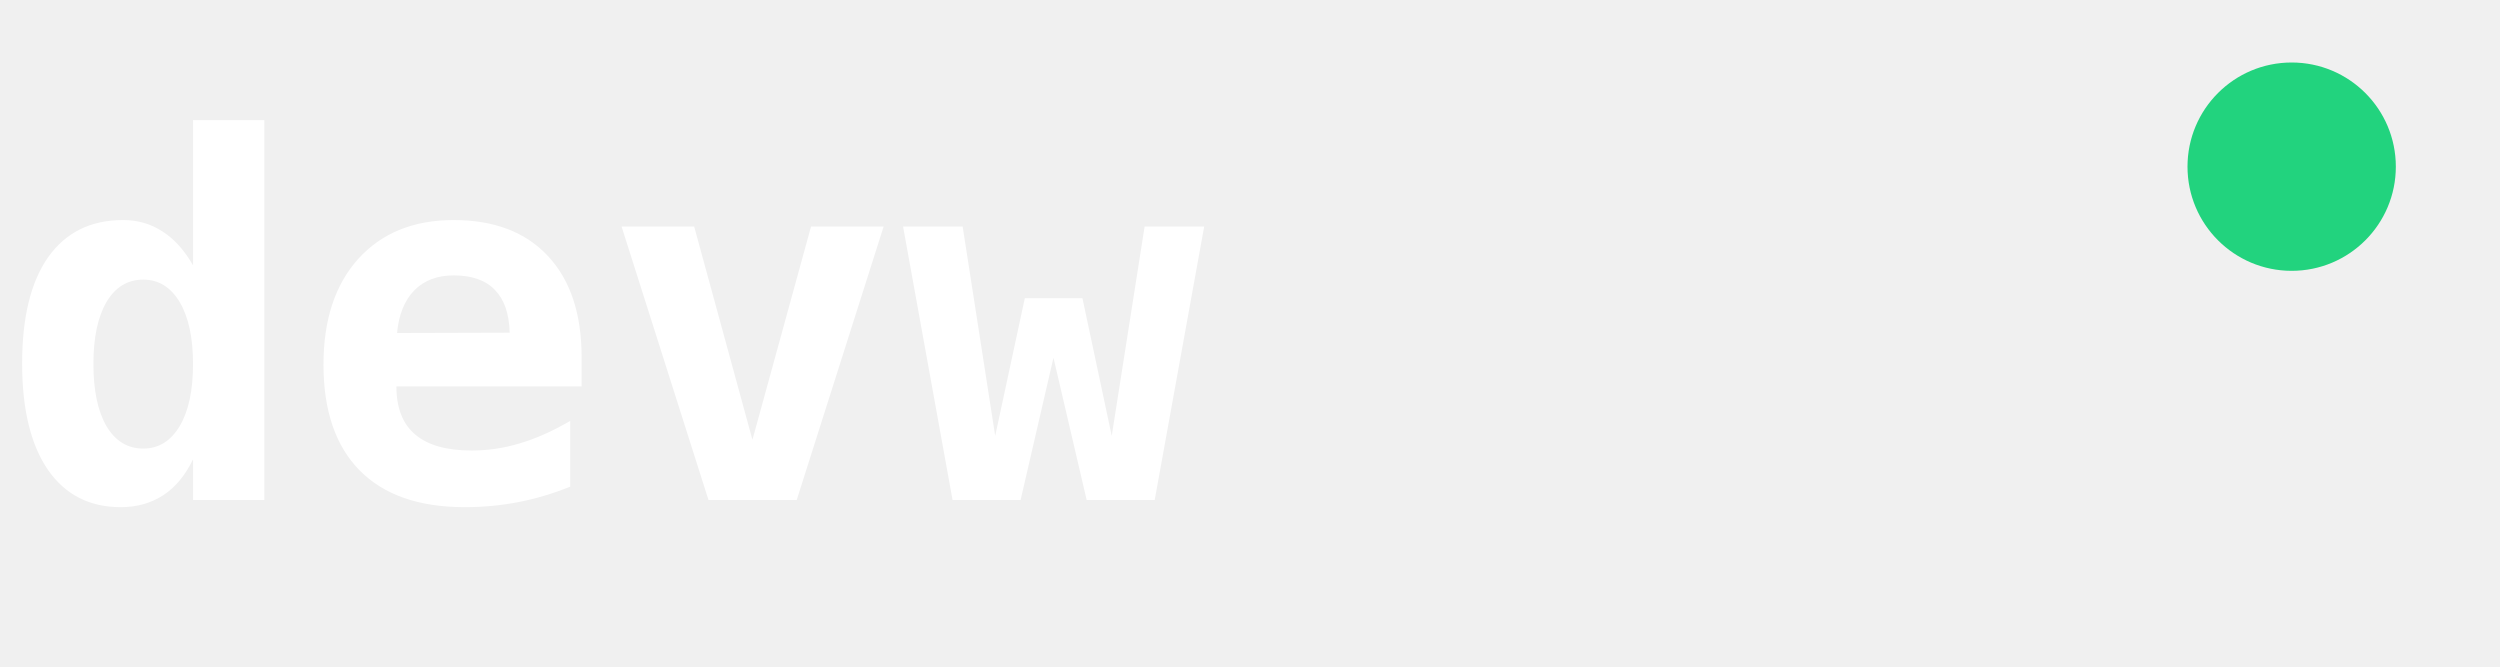
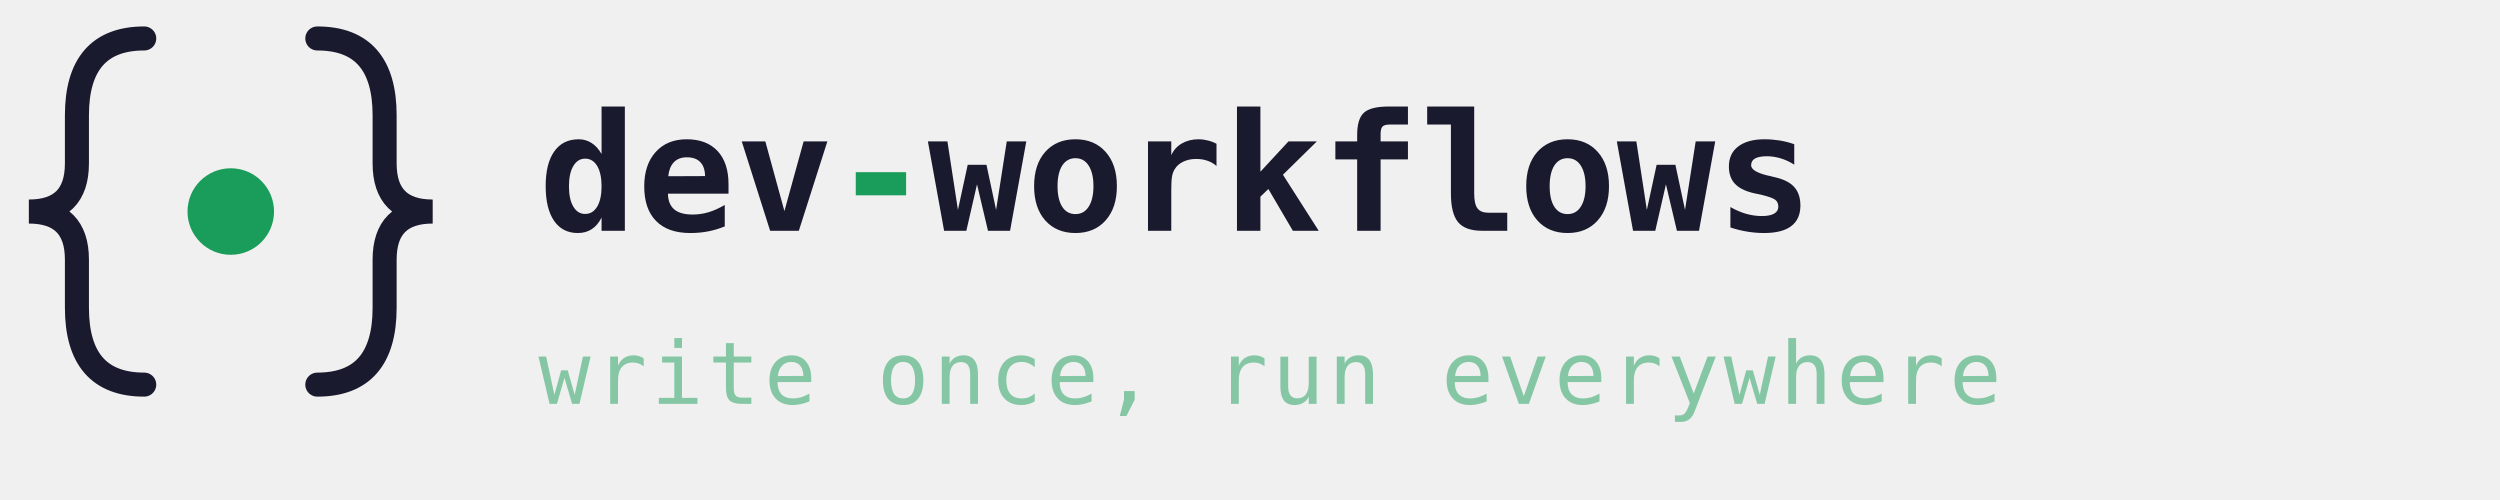
- <svg xmlns="http://www.w3.org/2000/svg" viewBox="0 0 120 32" fill="none">
-   <text x="0" y="24" font-family="'JetBrains Mono', monospace" font-size="24" font-weight="700" fill="#ffffff">devw</text>
-   <circle cx="110" cy="8" r="5" fill="#22d37e" />
+ <svg xmlns="http://www.w3.org/2000/svg" width="260" height="52" viewBox="0 0 260 52" fill="none">
+   <path d="M15 4 Q8 4 8 12 L8 17 Q8 22 3 22 Q8 22 8 27 L8 32 Q8 40 15 40" stroke="#1a1a2e" stroke-width="2.5" stroke-linecap="round" fill="none" />
+   <circle cx="24" cy="22" r="4.5" fill="#1a9d5a" />
+   <path d="M33 4 Q40 4 40 12 L40 17 Q40 22 45 22 Q40 22 40 27 L40 32 Q40 40 33 40" stroke="#1a1a2e" stroke-width="2.5" stroke-linecap="round" fill="none" />
+   <text x="56" y="24" font-family="'JetBrains Mono', ui-monospace, 'Cascadia Code', 'Fira Code', monospace" font-size="17" font-weight="600" fill="#1a1a2e">dev</text>
+   <text x="86.5" y="24" font-family="'JetBrains Mono', ui-monospace, 'Cascadia Code', 'Fira Code', monospace" font-size="17" font-weight="600" fill="#1a9d5a">-</text>
+   <text x="96.5" y="24" font-family="'JetBrains Mono', ui-monospace, 'Cascadia Code', 'Fira Code', monospace" font-size="17" font-weight="600" fill="#1a1a2e">workflows</text>
+   <text x="56" y="42" font-family="'JetBrains Mono', ui-monospace, 'Cascadia Code', 'Fira Code', monospace" font-size="9" font-weight="400" fill="#1a9d5a" opacity="0.5" letter-spacing="0.05em">write once, run everywhere</text>
</svg>
